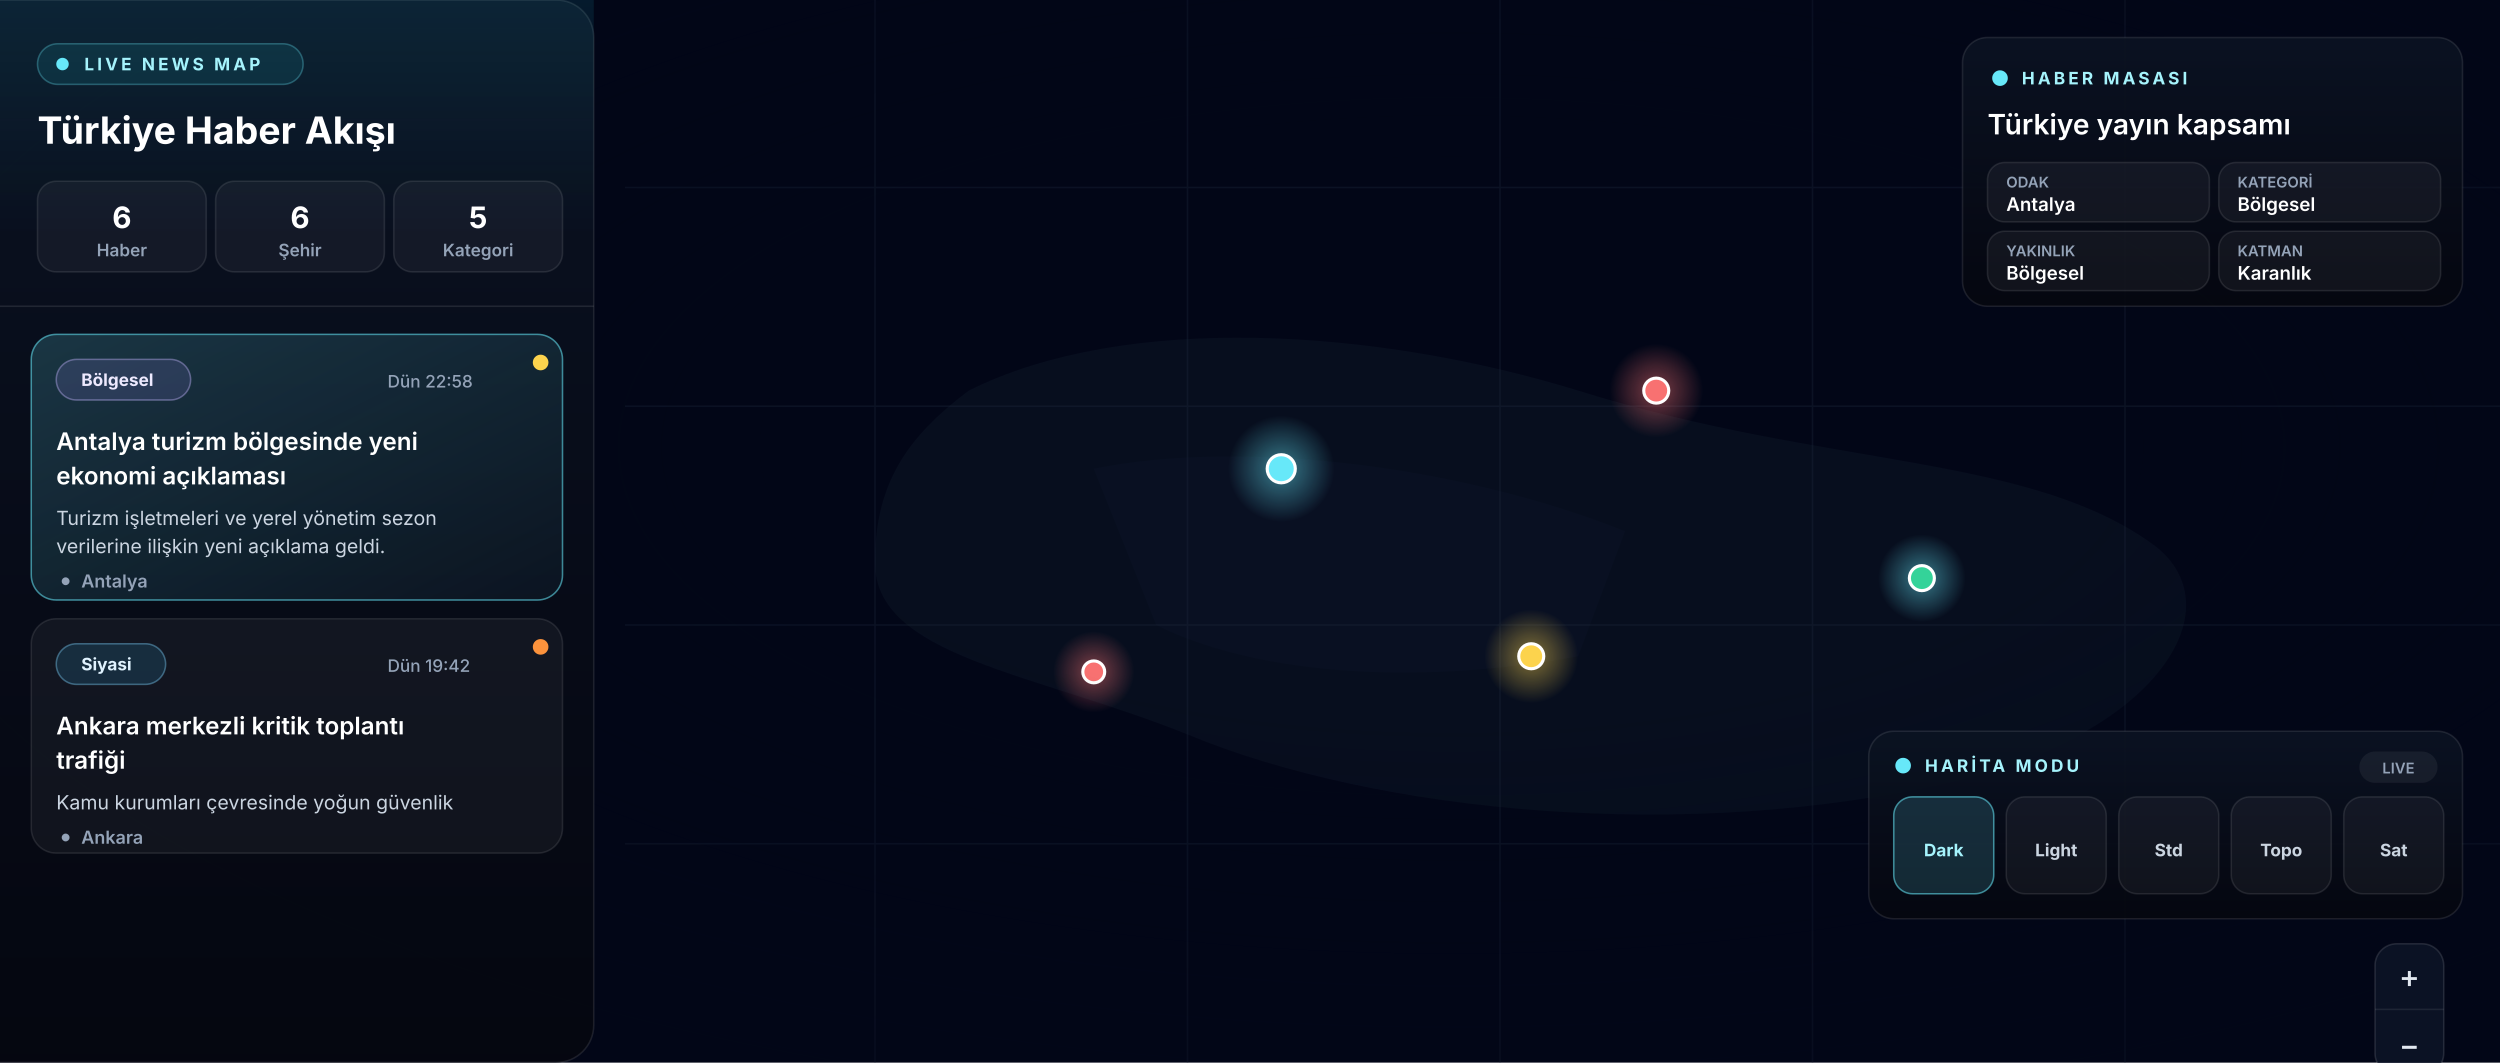
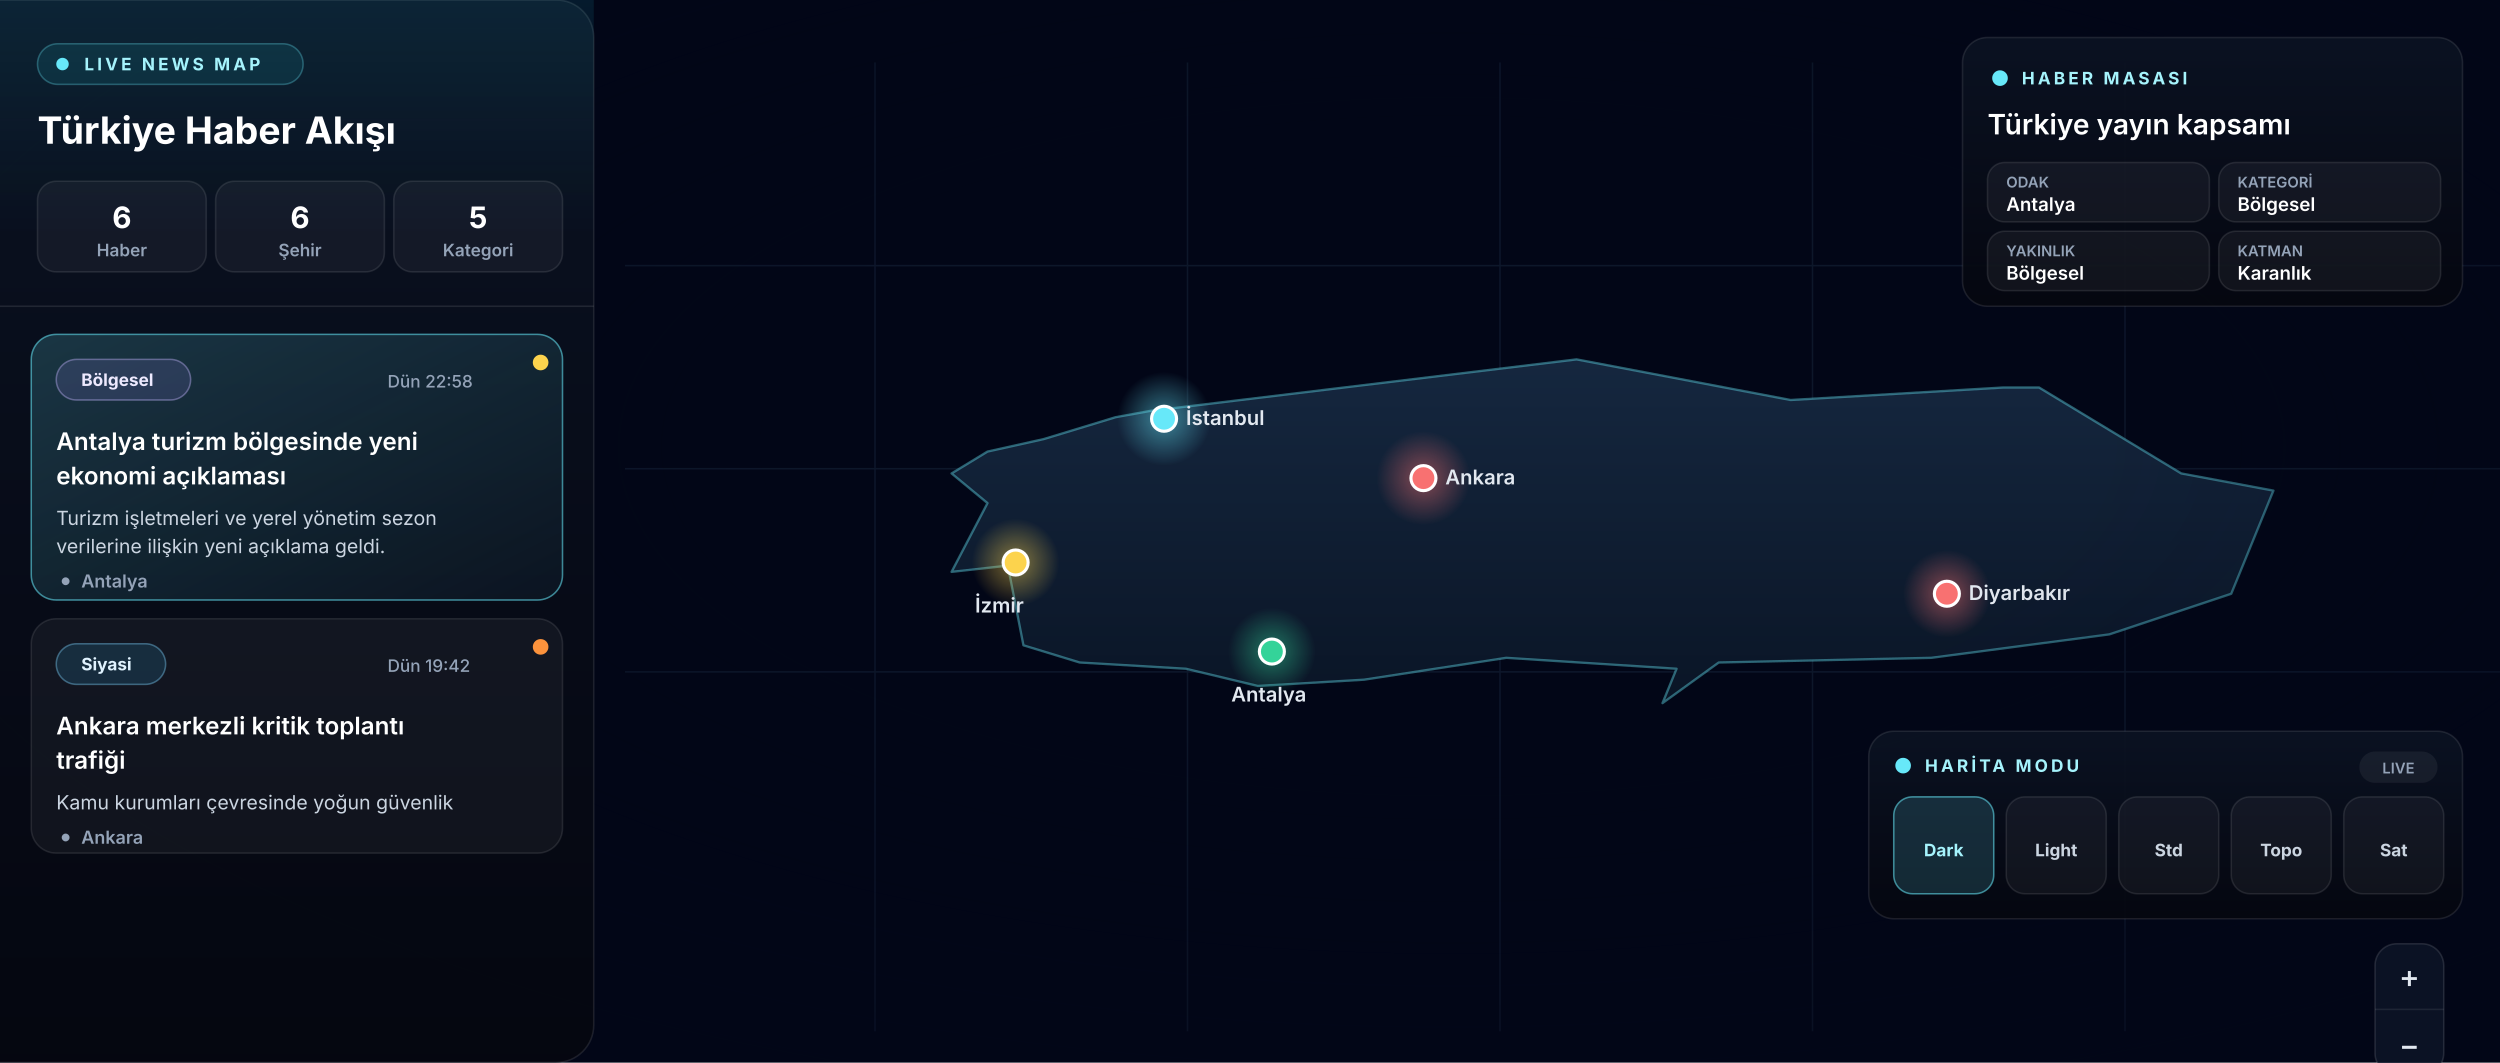
<svg xmlns="http://www.w3.org/2000/svg" width="1600" height="680" viewBox="0 0 1600 680" fill="none" font-family="Inter, 'Segoe UI', system-ui, sans-serif">
  <defs>
    <radialGradient id="vign" cx="58%" cy="42%" r="75%">
      <stop offset="34%" stop-color="#020617" stop-opacity="0" />
      <stop offset="100%" stop-color="#020617" stop-opacity="0.55" />
    </radialGradient>
    <linearGradient id="glass" x1="0" y1="0" x2="0" y2="1">
      <stop offset="0" stop-color="#0b1322" stop-opacity="0.92" />
      <stop offset="1" stop-color="#05070f" stop-opacity="0.92" />
    </linearGradient>
    <linearGradient id="headerGlow" x1="0" y1="0" x2="0" y2="1">
      <stop offset="0" stop-color="#22d3ee" stop-opacity="0.10" />
      <stop offset="1" stop-color="#22d3ee" stop-opacity="0" />
    </linearGradient>
    <linearGradient id="selCard" x1="0" y1="0" x2="1" y2="1">
      <stop offset="0" stop-color="#67e8f9" stop-opacity="0.18" />
      <stop offset="1" stop-color="#67e8f9" stop-opacity="0.04" />
    </linearGradient>
    <radialGradient id="mRed" cx="50%" cy="50%" r="50%">
      <stop offset="0" stop-color="#f87171" stop-opacity="0.5" />
      <stop offset="100%" stop-color="#f87171" stop-opacity="0" />
    </radialGradient>
    <radialGradient id="mCyan" cx="50%" cy="50%" r="50%">
      <stop offset="0" stop-color="#67e8f9" stop-opacity="0.5" />
      <stop offset="100%" stop-color="#67e8f9" stop-opacity="0" />
    </radialGradient>
    <radialGradient id="mAmber" cx="50%" cy="50%" r="50%">
      <stop offset="0" stop-color="#fcd34d" stop-opacity="0.5" />
      <stop offset="100%" stop-color="#fcd34d" stop-opacity="0" />
    </radialGradient>
+     <radialGradient id="mGreen" cx="50%" cy="50%" r="50%">
+       <stop offset="0" stop-color="#34d399" stop-opacity="0.5" />
+       <stop offset="100%" stop-color="#34d399" stop-opacity="0" />
+     </radialGradient>
+     <linearGradient id="land" x1="0" y1="0" x2="0" y2="1">
+       <stop offset="0" stop-color="#15273f" />
+       <stop offset="1" stop-color="#0a1526" />
+     </linearGradient>
  </defs>
  <rect width="1600" height="680" fill="#020617" />
-   <g opacity="0.5">
-     <path d="M620 250 C720 200 880 210 1010 250 C1170 300 1300 290 1380 350 C1430 390 1380 470 1250 500 C1080 540 880 520 760 470 C660 430 560 420 560 360 C560 310 580 280 620 250 Z" fill="#0c1626" />
-     <path d="M700 300 C800 280 940 300 1040 340 L1010 420 C900 440 800 430 740 400 Z" fill="#0f1a2e" />
+   <g stroke="#16243a" stroke-width="1" opacity="0.55">
+     <line x1="400" y1="170" x2="1600" y2="170" />
+     <line x1="400" y1="300" x2="1600" y2="300" />
+     <line x1="400" y1="430" x2="1600" y2="430" />
+     <line x1="560" y1="40" x2="560" y2="660" />
+     <line x1="760" y1="40" x2="760" y2="660" />
+     <line x1="960" y1="40" x2="960" y2="660" />
+     <line x1="1160" y1="40" x2="1160" y2="660" />
+     <line x1="1360" y1="40" x2="1360" y2="660" />
  </g>
-   <g stroke="#1e293b" stroke-width="1" opacity="0.35">
-     <line x1="400" y1="120" x2="1600" y2="120" />
-     <line x1="400" y1="260" x2="1600" y2="260" />
-     <line x1="400" y1="400" x2="1600" y2="400" />
-     <line x1="400" y1="540" x2="1600" y2="540" />
-     <line x1="560" y1="0" x2="560" y2="680" />
-     <line x1="760" y1="0" x2="760" y2="680" />
-     <line x1="960" y1="0" x2="960" y2="680" />
-     <line x1="1160" y1="0" x2="1160" y2="680" />
-     <line x1="1360" y1="0" x2="1360" y2="680" />
-   </g>
-   <g>
-     <circle cx="820" cy="300" r="34" fill="url(#mCyan)" />
-     <circle cx="820" cy="300" r="9" fill="#67e8f9" stroke="#ffffff" stroke-width="2" />
-     <circle cx="1060" cy="250" r="30" fill="url(#mRed)" />
-     <circle cx="1060" cy="250" r="8" fill="#f87171" stroke="#ffffff" stroke-width="2" />
-     <circle cx="980" cy="420" r="30" fill="url(#mAmber)" />
-     <circle cx="980" cy="420" r="8" fill="#fcd34d" stroke="#ffffff" stroke-width="2" />
-     <circle cx="1230" cy="370" r="28" fill="url(#mCyan)" />
-     <circle cx="1230" cy="370" r="8" fill="#34d399" stroke="#ffffff" stroke-width="2" />
-     <circle cx="700" cy="430" r="26" fill="url(#mRed)" />
-     <circle cx="700" cy="430" r="7" fill="#f87171" stroke="#ffffff" stroke-width="2" />
+   <path d="M736 263 L1009 230 L1146 256 L1282 248 L1305 248 L1396 303 L1455 314 L1428 380 L1350 406 L1236 421 L1100 424 L1064 450 L1073 428 L964 421 L873 435 L805 439 L759 428 L691 424 L655 413 L645 362 L609 366 L632 322 L609 303 L632 289 L668 281 L714 267 Z" fill="url(#land)" stroke="#67e8f9" stroke-opacity="0.4" stroke-width="1.5" stroke-linejoin="round" />
+   <g font-family="Inter, 'Segoe UI', system-ui, sans-serif">
+     <circle cx="745" cy="268" r="30" fill="url(#mCyan)" />
+     <circle cx="745" cy="268" r="8" fill="#67e8f9" stroke="#ffffff" stroke-width="2" />
+     <text x="759" y="272" fill="#e2e8f0" font-size="13" font-weight="600">İstanbul</text>
+     <circle cx="911" cy="306" r="30" fill="url(#mRed)" />
+     <circle cx="911" cy="306" r="8" fill="#f87171" stroke="#ffffff" stroke-width="2" />
+     <text x="925" y="310" fill="#e2e8f0" font-size="13" font-weight="600">Ankara</text>
+     <circle cx="650" cy="360" r="28" fill="url(#mAmber)" />
+     <circle cx="650" cy="360" r="8" fill="#fcd34d" stroke="#ffffff" stroke-width="2" />
+     <text x="624" y="392" fill="#e2e8f0" font-size="13" font-weight="600">İzmir</text>
+     <circle cx="814" cy="417" r="28" fill="url(#mGreen)" />
+     <circle cx="814" cy="417" r="8" fill="#34d399" stroke="#ffffff" stroke-width="2" />
+     <text x="788" y="449" fill="#e2e8f0" font-size="13" font-weight="600">Antalya</text>
+     <circle cx="1246" cy="380" r="28" fill="url(#mRed)" />
+     <circle cx="1246" cy="380" r="8" fill="#f87171" stroke="#ffffff" stroke-width="2" />
+     <text x="1260" y="384" fill="#e2e8f0" font-size="13" font-weight="600">Diyarbakır</text>
  </g>
  <rect width="1600" height="680" fill="url(#vign)" />
  <g>
    <rect x="-30" y="0" width="410" height="680" rx="24" fill="url(#glass)" stroke="#ffffff" stroke-opacity="0.10" />
    <rect x="0" y="0" width="380" height="150" fill="url(#headerGlow)" />
    <rect x="24" y="28" width="170" height="26" rx="13" fill="#22d3ee" fill-opacity="0.10" stroke="#67e8f9" stroke-opacity="0.30" />
    <circle cx="40" cy="41" r="4" fill="#67e8f9" />
    <text x="54" y="45" fill="#a5f3fc" font-size="11" font-weight="700" letter-spacing="2">LIVE NEWS MAP</text>
    <text x="24" y="92" fill="#ffffff" font-size="24" font-weight="700">Türkiye Haber Akışı</text>
    <g>
      <rect x="24" y="116" width="108" height="58" rx="12" fill="#ffffff" fill-opacity="0.045" stroke="#ffffff" stroke-opacity="0.10" />
      <text x="78" y="146" fill="#ffffff" font-size="19" font-weight="700" text-anchor="middle">6</text>
      <text x="78" y="164" fill="#94a3b8" font-size="11" font-weight="600" text-anchor="middle">Haber</text>
      <rect x="138" y="116" width="108" height="58" rx="12" fill="#ffffff" fill-opacity="0.045" stroke="#ffffff" stroke-opacity="0.10" />
      <text x="192" y="146" fill="#ffffff" font-size="19" font-weight="700" text-anchor="middle">6</text>
      <text x="192" y="164" fill="#94a3b8" font-size="11" font-weight="600" text-anchor="middle">Şehir</text>
      <rect x="252" y="116" width="108" height="58" rx="12" fill="#ffffff" fill-opacity="0.045" stroke="#ffffff" stroke-opacity="0.10" />
      <text x="306" y="146" fill="#ffffff" font-size="19" font-weight="700" text-anchor="middle">5</text>
      <text x="306" y="164" fill="#94a3b8" font-size="11" font-weight="600" text-anchor="middle">Kategori</text>
    </g>
    <line x1="0" y1="196" x2="380" y2="196" stroke="#ffffff" stroke-opacity="0.10" />
    <g>
      <rect x="20" y="214" width="340" height="170" rx="16" fill="url(#selCard)" stroke="#67e8f9" stroke-opacity="0.55" />
      <rect x="36" y="230" width="86" height="26" rx="13" fill="#a78bfa" fill-opacity="0.14" stroke="#c4b5fd" stroke-opacity="0.40" />
      <text x="52" y="247" fill="#ede9fe" font-size="11" font-weight="700">Bölgesel</text>
      <circle cx="346" cy="232" r="5" fill="#fcd34d" />
      <text x="248" y="248" fill="#94a3b8" font-size="11" font-weight="500">Dün 22:58</text>
      <text x="36" y="288" fill="#ffffff" font-size="15.5" font-weight="600">Antalya turizm bölgesinde yeni</text>
      <text x="36" y="310" fill="#ffffff" font-size="15.5" font-weight="600">ekonomi açıklaması</text>
      <text x="36" y="336" fill="#cbd5e1" font-size="12.5">Turizm işletmeleri ve yerel yönetim sezon</text>
      <text x="36" y="354" fill="#cbd5e1" font-size="12.5">verilerine ilişkin yeni açıklama geldi.</text>
      <circle cx="42" cy="372" r="2.5" fill="#94a3b8" />
      <text x="52" y="376" fill="#94a3b8" font-size="11.5" font-weight="600">Antalya</text>
    </g>
    <g>
      <rect x="20" y="396" width="340" height="150" rx="16" fill="#ffffff" fill-opacity="0.045" stroke="#ffffff" stroke-opacity="0.10" />
      <rect x="36" y="412" width="70" height="26" rx="13" fill="#38bdf8" fill-opacity="0.14" stroke="#7dd3fc" stroke-opacity="0.40" />
      <text x="52" y="429" fill="#e0f2fe" font-size="11" font-weight="700">Siyasi</text>
      <circle cx="346" cy="414" r="5" fill="#fb923c" />
      <text x="248" y="430" fill="#94a3b8" font-size="11" font-weight="500">Dün 19:42</text>
      <text x="36" y="470" fill="#ffffff" font-size="15.5" font-weight="600">Ankara merkezli kritik toplantı</text>
      <text x="36" y="492" fill="#ffffff" font-size="15.5" font-weight="600">trafiği</text>
      <text x="36" y="518" fill="#cbd5e1" font-size="12.5">Kamu kurumları çevresinde yoğun güvenlik</text>
      <circle cx="42" cy="536" r="2.5" fill="#94a3b8" />
      <text x="52" y="540" fill="#94a3b8" font-size="11.5" font-weight="600">Ankara</text>
    </g>
  </g>
  <g>
    <rect x="1256" y="24" width="320" height="172" rx="16" fill="url(#glass)" stroke="#ffffff" stroke-opacity="0.10" />
    <circle cx="1280" cy="50" r="5" fill="#67e8f9" />
    <text x="1294" y="54" fill="#a5f3fc" font-size="11" font-weight="700" letter-spacing="2">HABER MASASI</text>
    <text x="1272" y="86" fill="#ffffff" font-size="18" font-weight="600">Türkiye yayın kapsamı</text>
    <rect x="1272" y="104" width="142" height="38" rx="11" fill="#ffffff" fill-opacity="0.05" stroke="#ffffff" stroke-opacity="0.10" />
    <text x="1284" y="120" fill="#94a3b8" font-size="9.5" font-weight="600">ODAK</text>
    <text x="1284" y="135" fill="#ffffff" font-size="12" font-weight="600">Antalya</text>
    <rect x="1420" y="104" width="142" height="38" rx="11" fill="#ffffff" fill-opacity="0.05" stroke="#ffffff" stroke-opacity="0.10" />
    <text x="1432" y="120" fill="#94a3b8" font-size="9.5" font-weight="600">KATEGORİ</text>
    <text x="1432" y="135" fill="#ffffff" font-size="12" font-weight="600">Bölgesel</text>
    <rect x="1272" y="148" width="142" height="38" rx="11" fill="#ffffff" fill-opacity="0.05" stroke="#ffffff" stroke-opacity="0.10" />
    <text x="1284" y="164" fill="#94a3b8" font-size="9.5" font-weight="600">YAKINLIK</text>
    <text x="1284" y="179" fill="#ffffff" font-size="12" font-weight="600">Bölgesel</text>
    <rect x="1420" y="148" width="142" height="38" rx="11" fill="#ffffff" fill-opacity="0.05" stroke="#ffffff" stroke-opacity="0.10" />
    <text x="1432" y="164" fill="#94a3b8" font-size="9.5" font-weight="600">KATMAN</text>
    <text x="1432" y="179" fill="#ffffff" font-size="12" font-weight="600">Karanlık</text>
  </g>
  <g>
    <rect x="1196" y="468" width="380" height="120" rx="16" fill="url(#glass)" stroke="#ffffff" stroke-opacity="0.10" />
    <circle cx="1218" cy="490" r="5" fill="#67e8f9" />
    <text x="1232" y="494" fill="#a5f3fc" font-size="11" font-weight="700" letter-spacing="2">HARİTA MODU</text>
    <rect x="1510" y="481" width="50" height="20" rx="10" fill="#ffffff" fill-opacity="0.06" />
    <text x="1535" y="495" fill="#94a3b8" font-size="9.5" font-weight="600" text-anchor="middle">LIVE</text>
    <g>
      <rect x="1212" y="510" width="64" height="62" rx="12" fill="#67e8f9" fill-opacity="0.15" stroke="#67e8f9" stroke-opacity="0.55" />
      <text x="1244" y="548" fill="#a5f3fc" font-size="11" font-weight="700" text-anchor="middle">Dark</text>
      <rect x="1284" y="510" width="64" height="62" rx="12" fill="#ffffff" fill-opacity="0.045" stroke="#ffffff" stroke-opacity="0.10" />
      <text x="1316" y="548" fill="#cbd5e1" font-size="11" font-weight="700" text-anchor="middle">Light</text>
      <rect x="1356" y="510" width="64" height="62" rx="12" fill="#ffffff" fill-opacity="0.045" stroke="#ffffff" stroke-opacity="0.10" />
      <text x="1388" y="548" fill="#cbd5e1" font-size="11" font-weight="700" text-anchor="middle">Std</text>
      <rect x="1428" y="510" width="64" height="62" rx="12" fill="#ffffff" fill-opacity="0.045" stroke="#ffffff" stroke-opacity="0.10" />
      <text x="1460" y="548" fill="#cbd5e1" font-size="11" font-weight="700" text-anchor="middle">Topo</text>
      <rect x="1500" y="510" width="64" height="62" rx="12" fill="#ffffff" fill-opacity="0.045" stroke="#ffffff" stroke-opacity="0.10" />
      <text x="1532" y="548" fill="#cbd5e1" font-size="11" font-weight="700" text-anchor="middle">Sat</text>
    </g>
  </g>
  <g>
    <rect x="1520" y="604" width="44" height="84" rx="14" fill="#0f172a" fill-opacity="0.72" stroke="#ffffff" stroke-opacity="0.12" />
    <text x="1542" y="632" fill="#e2e8f0" font-size="20" font-weight="500" text-anchor="middle">+</text>
    <line x1="1520" y1="646" x2="1564" y2="646" stroke="#ffffff" stroke-opacity="0.08" />
    <text x="1542" y="676" fill="#e2e8f0" font-size="20" font-weight="500" text-anchor="middle">−</text>
  </g>
</svg>
